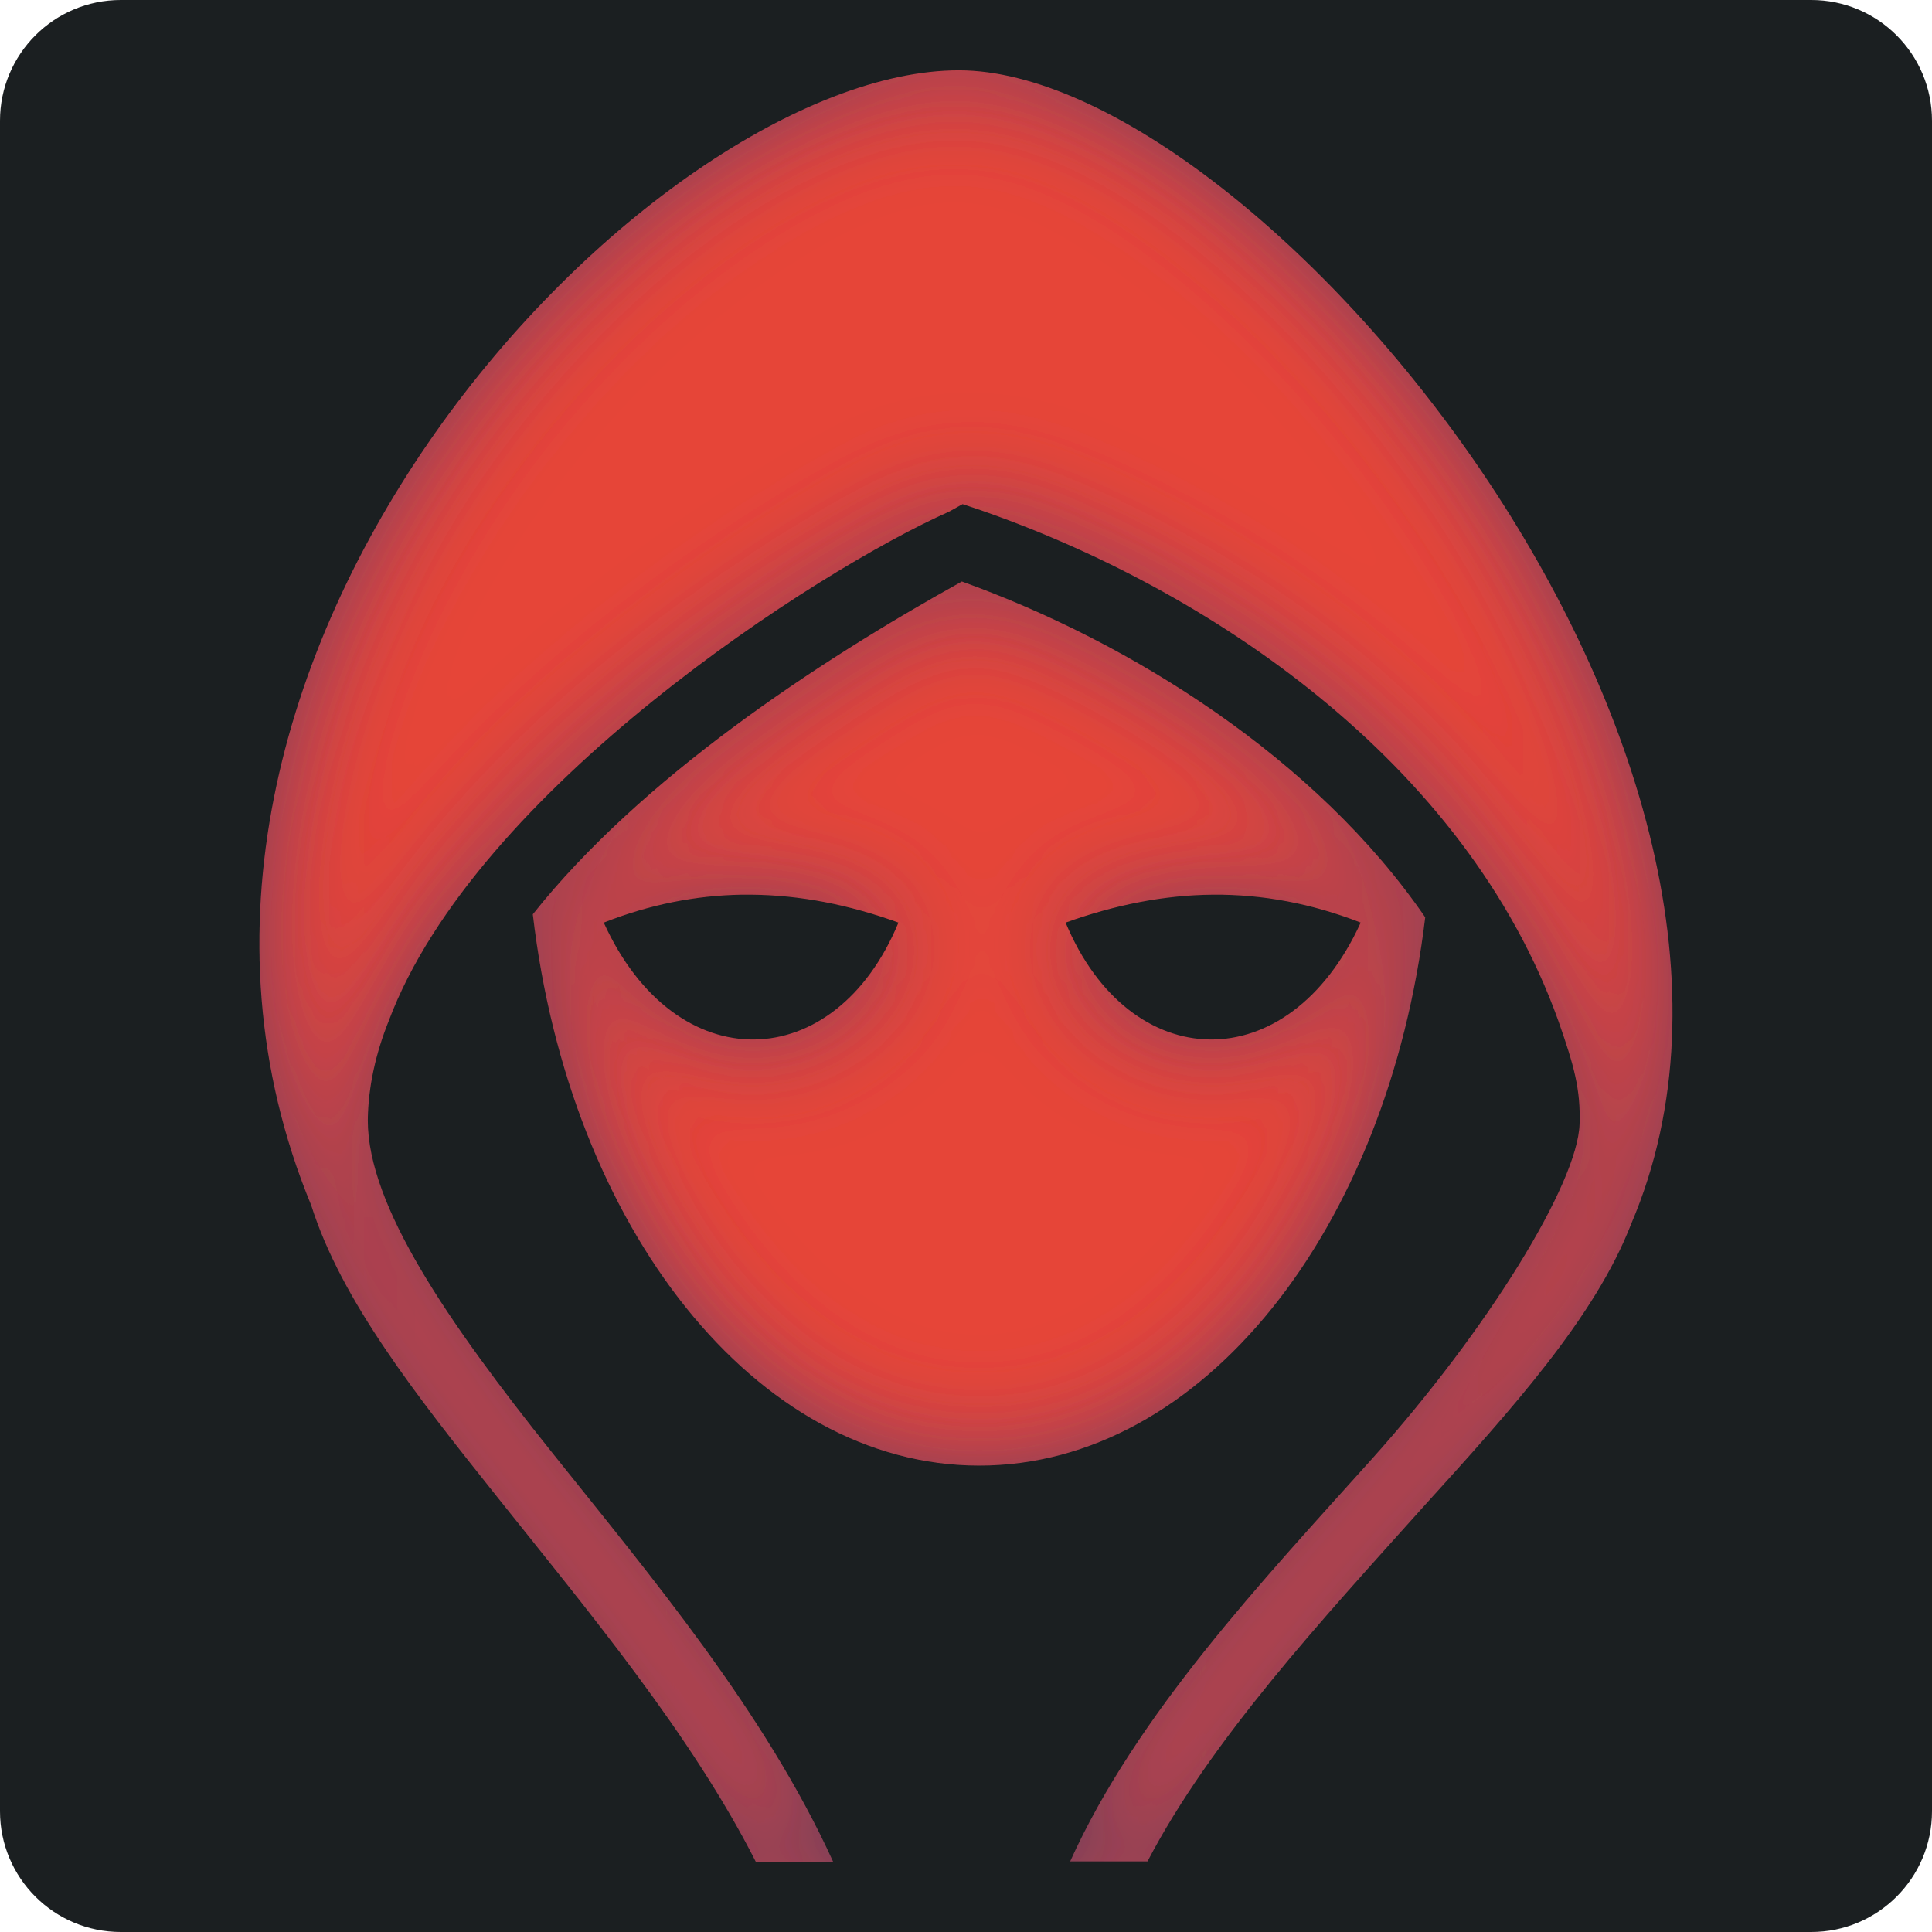
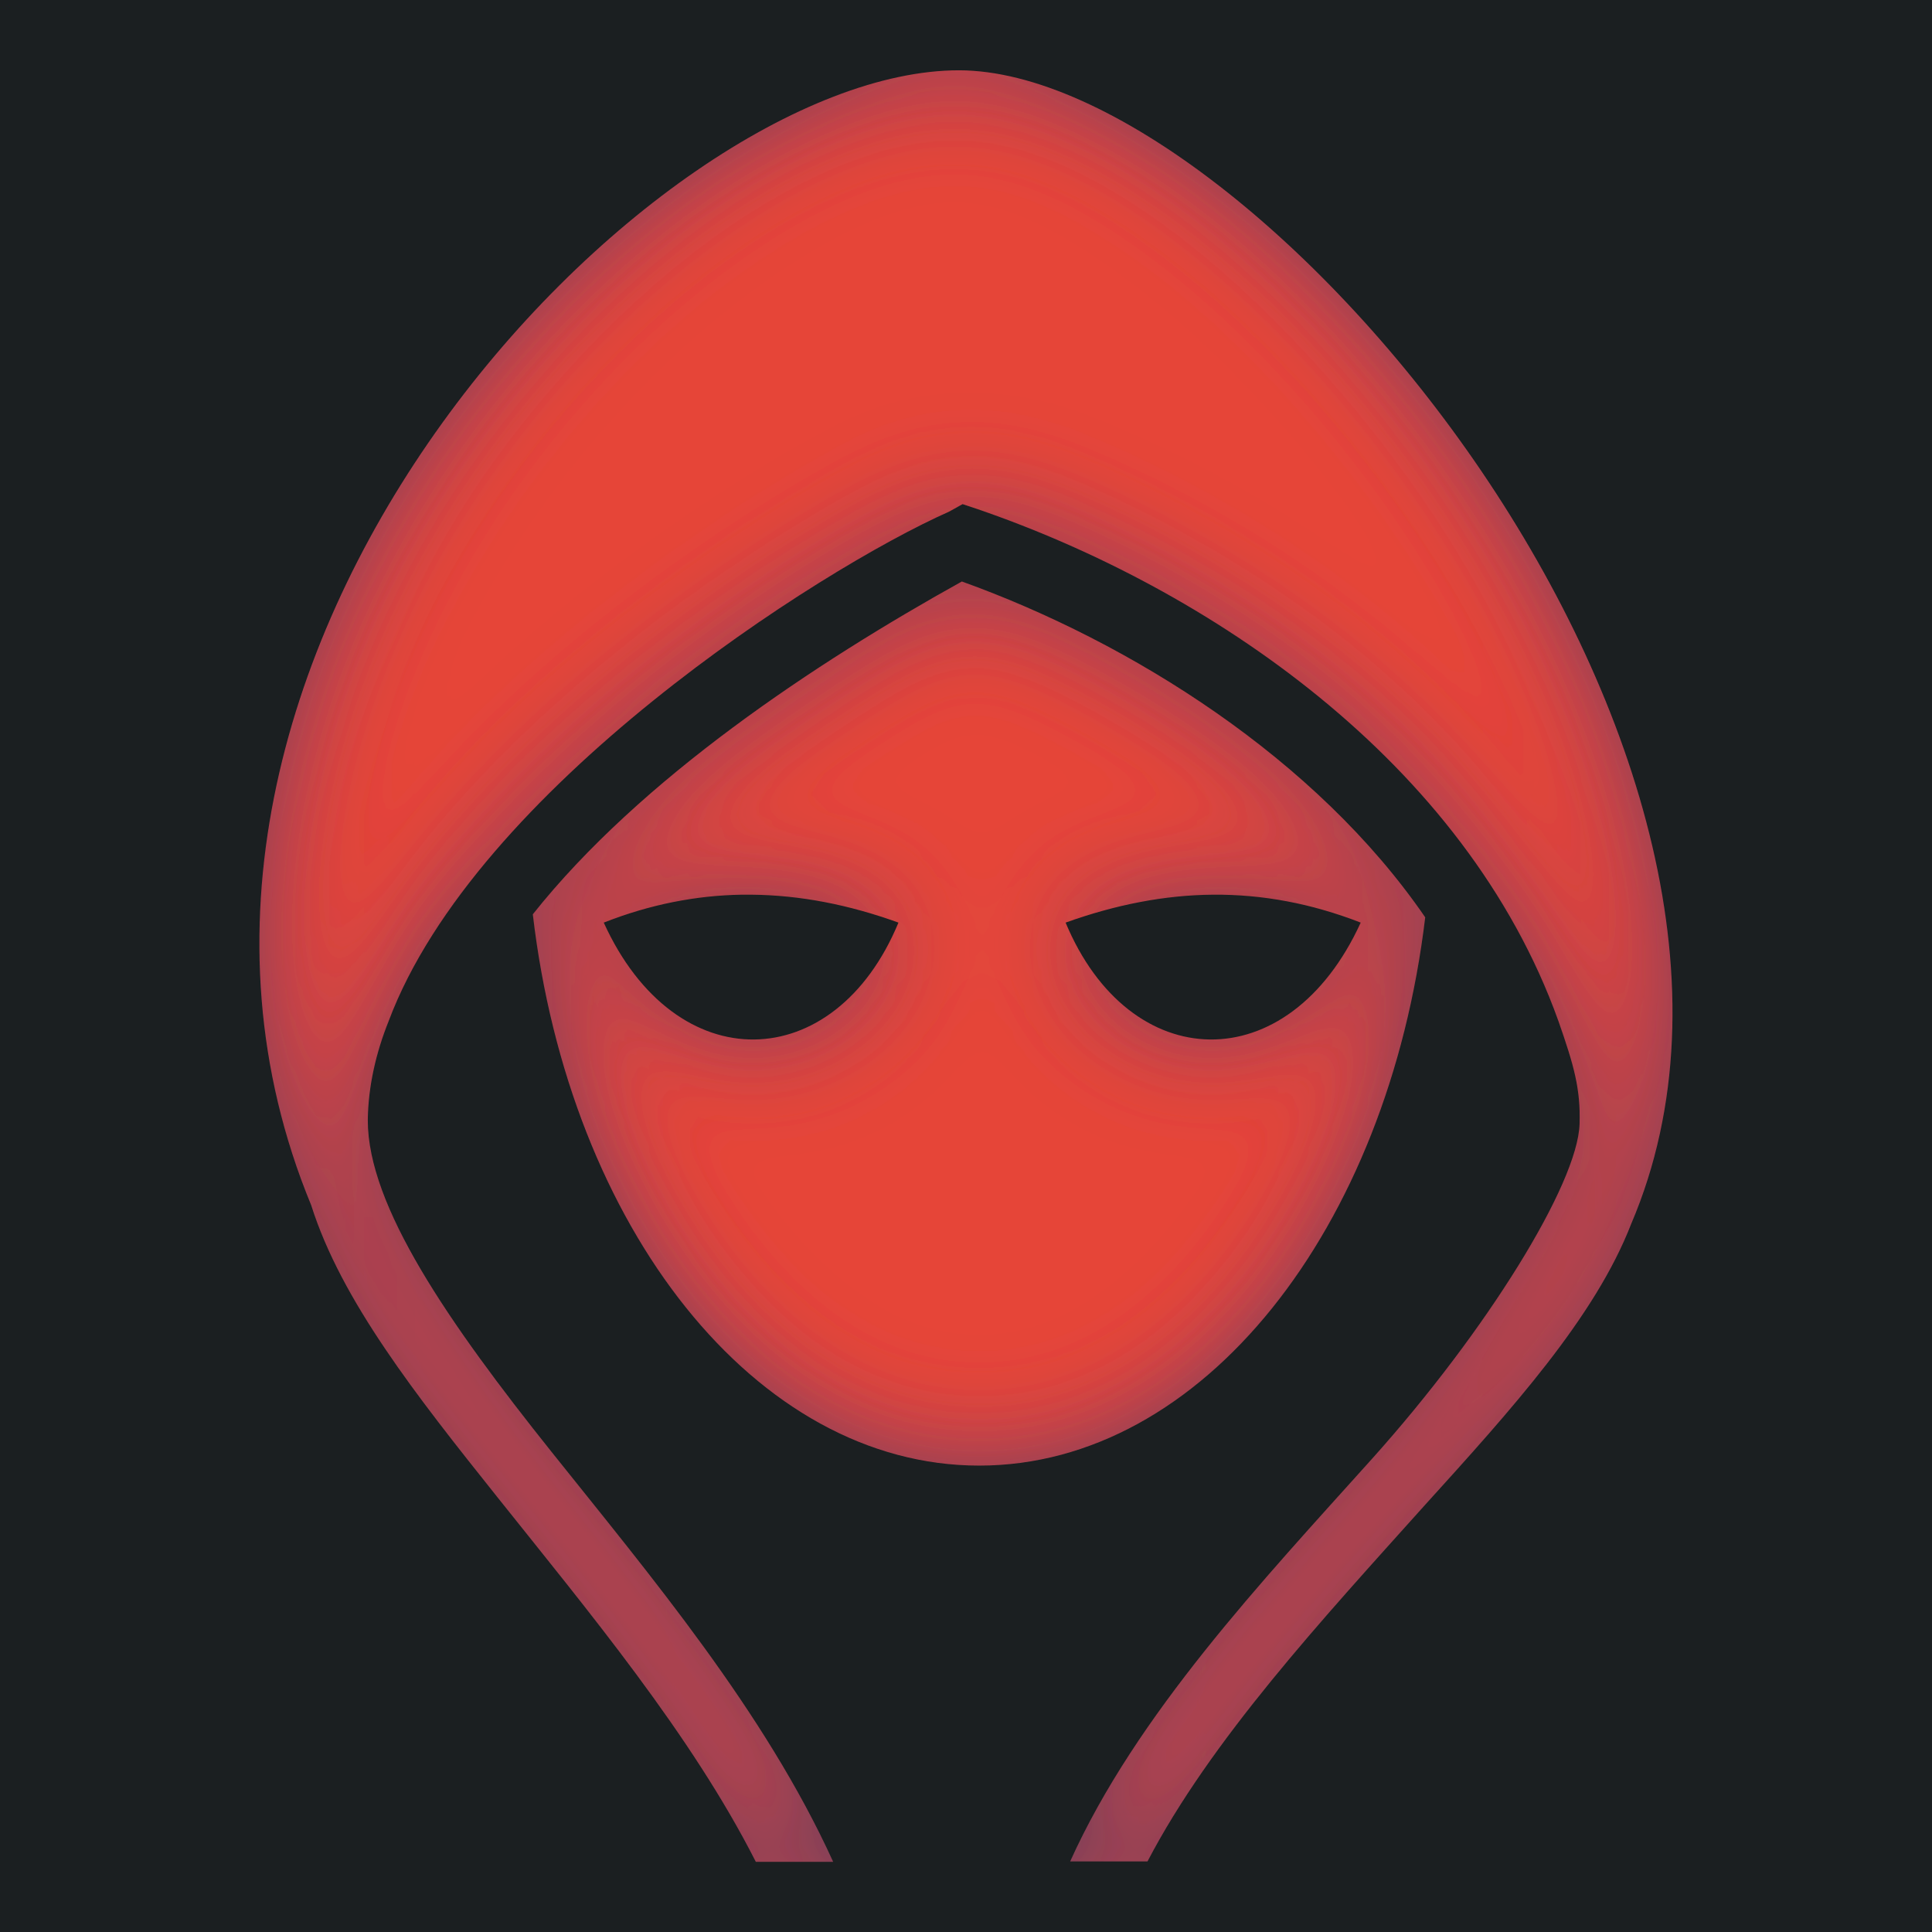
- <svg xmlns="http://www.w3.org/2000/svg" viewBox="0 0 512 512" height="512" width="512">
-   <defs>
-     <filter id="shadow-1" height="300%" width="300%" x="-100%" y="-100%">
-       <feFlood flood-color="rgba(58, 63, 94, 1)" result="flood" />
-       <feComposite in="flood" in2="SourceGraphic" operator="out" result="composite" />
-       <feGaussianBlur in="composite" stdDeviation="15" result="blur" />
-       <feOffset dx="0" dy="0" result="offset" />
-       <feComposite in2="SourceGraphic" in="offset" operator="atop" />
+ <svg xmlns="http://www.w3.org/2000/svg" viewBox="0 0 512 512" height="512" width="512" version="1.1" id="svg21">
+   <defs id="defs13">
+     <filter id="shadow-1" height="1.152" width="1.192" x="-0.096" y="-0.076">
+       <feFlood flood-color="rgba(58, 63, 94, 1)" result="flood" id="feFlood2" />
+       <feComposite in="flood" in2="SourceGraphic" operator="out" result="composite" id="feComposite4" />
+       <feGaussianBlur in="composite" stdDeviation="15" result="blur" id="feGaussianBlur6" />
+       <feOffset dx="0" dy="0" result="offset" id="feOffset8" />
+       <feComposite in2="SourceGraphic" in="offset" operator="atop" id="feComposite10" />
    </filter>
  </defs>
-   <rect fill="#1b1f21" fill-opacity="1" height="512" width="512" rx="32" ry="32" />
-   <g class="" transform="translate(0,0)" style="">
-     <path d="M254.1 18.63c-81.4 0-231.43 155.97-171.63 300.77 8 25.3 27.83 50.4 49.13 77.1 24.4 30.6 51.6 63.2 68.7 96.9h20.5c-18.1-39.8-48.5-75.9-74.6-108.6-27.4-34.3-48.73-65.2-48.73-87.9.1-9.1 2.23-18.1 5.53-26.3 23-61.4 114-119.7 148.5-135l3.6-2 3.9 1.3c60.9 20.9 129.3 66.7 154 135.7 4.1 11.7 5.9 18 5.6 27.3-.5 15.8-24.5 54.7-55 88.7-29.1 32.4-62.4 67.7-80 106.7h20.5c16.8-32.2 46.2-64 73.3-94.2 23.2-25.6 45.3-50 54.9-74.8 52.9-124-99.2-305.67-178.2-305.67zm.8 135.47c-38.7 21.5-85.1 52.2-113.7 88.2 9.7 83 59 146.1 118.3 146.1 59.2 0 108.3-62.7 118.2-145.3-28.9-42.1-78-72.9-122.8-89zm-58.3 83h2.4c13.1.1 26.1 2.7 39.1 7.4-16.8 40.6-59 42-78.1 0 12.2-4.8 24.4-7.2 36.6-7.4zm124.9 0c13-.1 26 2.3 39.1 7.4-19.2 42-61.3 40.6-78.2 0 13.1-4.7 26.1-7.3 39.1-7.4z" fill="#e64539" fill-opacity="1" filter="url(#shadow-1)" />
+   <rect fill="#1b1f21" fill-opacity="1" height="512" width="512" id="rect15" />
+   <g class="" transform="translate(0,0)" style="" id="g19">
+     <path d="M254.1 18.63c-81.4 0-231.43 155.97-171.63 300.77 8 25.3 27.83 50.4 49.13 77.1 24.4 30.6 51.6 63.2 68.7 96.9h20.5c-18.1-39.8-48.5-75.9-74.6-108.6-27.4-34.3-48.73-65.2-48.73-87.9.1-9.1 2.23-18.1 5.53-26.3 23-61.4 114-119.7 148.5-135l3.6-2 3.9 1.3c60.9 20.9 129.3 66.7 154 135.7 4.1 11.7 5.9 18 5.6 27.3-.5 15.8-24.5 54.7-55 88.7-29.1 32.4-62.4 67.7-80 106.7h20.5c16.8-32.2 46.2-64 73.3-94.2 23.2-25.6 45.3-50 54.9-74.8 52.9-124-99.2-305.67-178.2-305.67zm.8 135.47c-38.7 21.5-85.1 52.2-113.7 88.2 9.7 83 59 146.1 118.3 146.1 59.2 0 108.3-62.7 118.2-145.3-28.9-42.1-78-72.9-122.8-89zm-58.3 83h2.4c13.1.1 26.1 2.7 39.1 7.4-16.8 40.6-59 42-78.1 0 12.2-4.8 24.4-7.2 36.6-7.4zm124.9 0c13-.1 26 2.3 39.1 7.4-19.2 42-61.3 40.6-78.2 0 13.1-4.7 26.1-7.3 39.1-7.4z" fill="#e64539" fill-opacity="1" filter="url(#shadow-1)" id="path17" />
  </g>
</svg>
